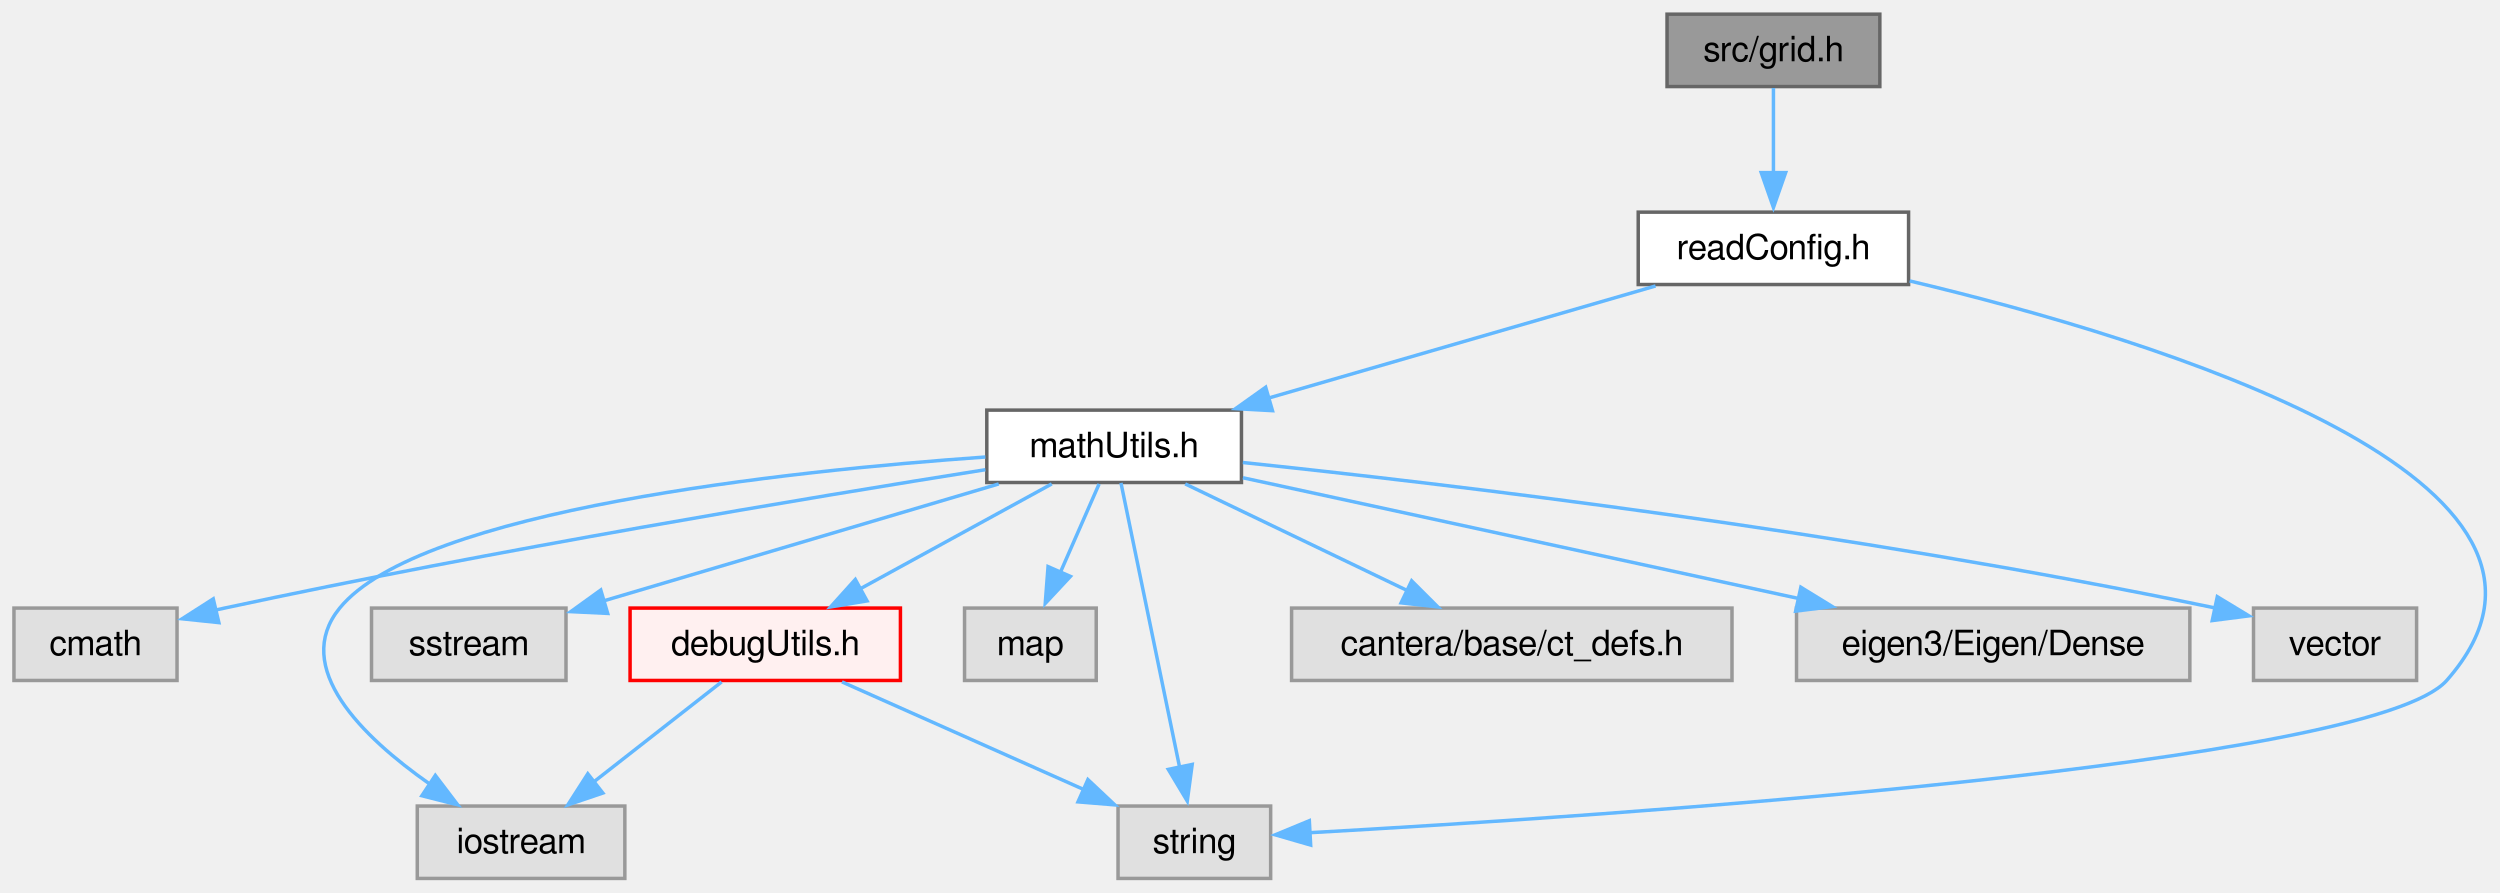
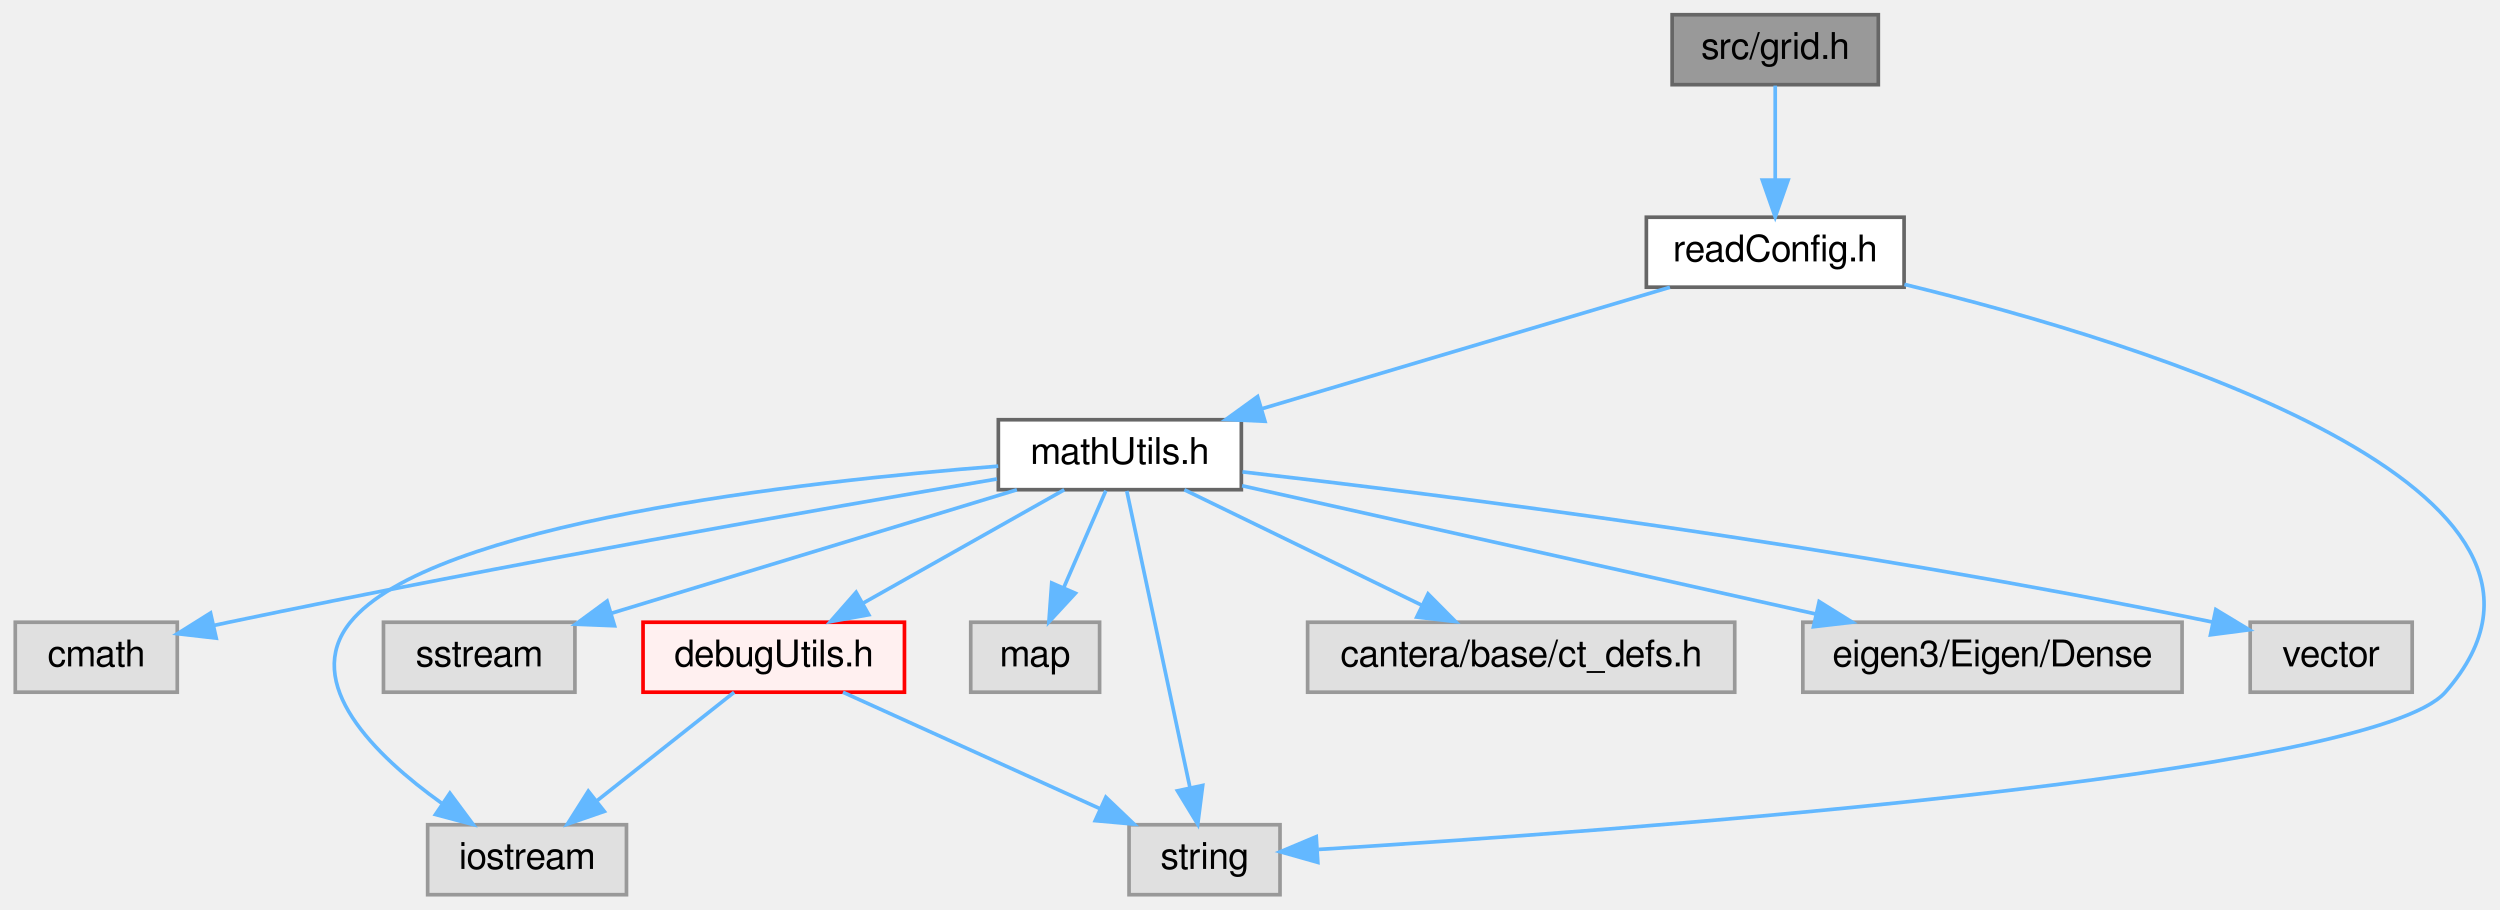
- <svg xmlns="http://www.w3.org/2000/svg" xmlns:xlink="http://www.w3.org/1999/xlink" width="717pt" height="256pt" viewBox="0.00 0.00 716.66 255.75">
-   <g id="graph0" class="graph" transform="scale(1 1) rotate(0) translate(4 251.75)">
+ <svg xmlns="http://www.w3.org/2000/svg" xmlns:xlink="http://www.w3.org/1999/xlink" width="679pt" height="247pt" viewBox="0.00 0.00 678.70 247.00">
+   <g id="graph0" class="graph" transform="scale(1 1) rotate(0) translate(4 243)">
    <g id="Node000001" class="node">
      <g id="a_Node000001">
        <a xlink:title=" ">
-           <polygon fill="#999999" stroke="#666666" points="534.88,-247.75 473.88,-247.75 473.88,-227 534.88,-227 534.88,-247.75" />
-           <text text-anchor="middle" x="504.38" y="-234.25" font-family="FreeSans" font-size="10.00">src/grid.h</text>
+           <polygon fill="#999999" stroke="#666666" points="506,-239 450,-239 450,-220 506,-220 506,-239" />
+           <text text-anchor="middle" x="478" y="-227" font-family="FreeSans" font-size="10.00">src/grid.h</text>
        </a>
      </g>
    </g>
    <g id="Node000002" class="node">
      <g id="a_Node000002">
        <a xlink:href="readConfig_8h.html" target="_top" xlink:title=" ">
-           <polygon fill="white" stroke="#666666" points="543.12,-191 465.62,-191 465.62,-170.25 543.12,-170.25 543.12,-191" />
-           <text text-anchor="middle" x="504.38" y="-177.5" font-family="FreeSans" font-size="10.00">readConfig.h</text>
+           <polygon fill="white" stroke="#666666" points="513,-184 443,-184 443,-165 513,-165 513,-184" />
+           <text text-anchor="middle" x="478" y="-172" font-family="FreeSans" font-size="10.00">readConfig.h</text>
        </a>
      </g>
    </g>
    <g id="edge1_Node000001_Node000002" class="edge">
      <g id="a_edge1_Node000001_Node000002">
        <a xlink:title=" ">
-           <path fill="none" stroke="#63b8ff" d="M504.38,-226.59C504.38,-219.81 504.38,-210.55 504.38,-202.19" />
-           <polygon fill="#63b8ff" stroke="#63b8ff" points="507.88,-202.33 504.38,-192.33 500.88,-202.33 507.88,-202.33" />
+           <path fill="none" stroke="#63b8ff" d="M478,-219.75C478,-212.8 478,-202.85 478,-194.13" />
+           <polygon fill="#63b8ff" stroke="#63b8ff" points="481.5,-194.09 478,-184.09 474.5,-194.09 481.5,-194.09" />
        </a>
      </g>
    </g>
    <g id="Node000003" class="node">
      <g id="a_Node000003">
        <a xlink:href="mathUtils_8h.html" target="_top" xlink:title=" ">
-           <polygon fill="white" stroke="#666666" points="351.88,-134.25 278.88,-134.25 278.88,-113.5 351.88,-113.5 351.88,-134.25" />
-           <text text-anchor="middle" x="315.38" y="-120.75" font-family="FreeSans" font-size="10.00">mathUtils.h</text>
+           <polygon fill="white" stroke="#666666" points="333,-129 267,-129 267,-110 333,-110 333,-129" />
+           <text text-anchor="middle" x="300" y="-117" font-family="FreeSans" font-size="10.00">mathUtils.h</text>
        </a>
      </g>
    </g>
    <g id="edge2_Node000002_Node000003" class="edge">
      <g id="a_edge2_Node000002_Node000003">
        <a xlink:title=" ">
-           <path fill="none" stroke="#63b8ff" d="M470.59,-169.84C439.64,-160.87 393.63,-147.54 359.73,-137.73" />
-           <polygon fill="#63b8ff" stroke="#63b8ff" points="360.77,-134.09 350.19,-134.67 358.82,-140.81 360.77,-134.09" />
+           <path fill="none" stroke="#63b8ff" d="M449.4,-164.98C419.39,-156.05 372.02,-141.94 338.68,-132.02" />
+           <polygon fill="#63b8ff" stroke="#63b8ff" points="339.41,-128.58 328.82,-129.08 337.41,-135.29 339.41,-128.58" />
        </a>
      </g>
    </g>
    <g id="Node000008" class="node">
      <g id="a_Node000008">
        <a xlink:title=" ">
-           <polygon fill="#e0e0e0" stroke="#999999" points="360.25,-20.75 316.5,-20.75 316.5,0 360.25,0 360.25,-20.75" />
-           <text text-anchor="middle" x="338.38" y="-7.25" font-family="FreeSans" font-size="10.00">string</text>
+           <polygon fill="#e0e0e0" stroke="#999999" points="343.5,-19 302.5,-19 302.5,0 343.5,0 343.5,-19" />
+           <text text-anchor="middle" x="323" y="-7" font-family="FreeSans" font-size="10.00">string</text>
        </a>
      </g>
    </g>
    <g id="edge14_Node000002_Node000008" class="edge">
      <g id="a_edge14_Node000002_Node000008">
        <a xlink:title=" ">
-           <path fill="none" stroke="#63b8ff" d="M543.44,-171.28C613.33,-154.68 747.94,-114.11 697.38,-56.75 675.95,-32.45 455.98,-17.85 371.33,-13.1" />
-           <polygon fill="#63b8ff" stroke="#63b8ff" points="371.72,-9.56 361.55,-12.5 371.34,-16.55 371.72,-9.56" />
+           <path fill="none" stroke="#63b8ff" d="M513.09,-165.76C578.5,-149.8 708.28,-110.07 660,-55 639.94,-32.11 433.36,-17.21 353.91,-12.29" />
+           <polygon fill="#63b8ff" stroke="#63b8ff" points="353.77,-8.78 343.57,-11.66 353.34,-15.76 353.77,-8.78" />
        </a>
      </g>
    </g>
    <g id="Node000004" class="node">
      <g id="a_Node000004">
        <a xlink:title=" ">
-           <polygon fill="#e0e0e0" stroke="#999999" points="688.75,-77.5 642,-77.5 642,-56.75 688.75,-56.75 688.75,-77.5" />
-           <text text-anchor="middle" x="665.38" y="-64" font-family="FreeSans" font-size="10.00">vector</text>
+           <polygon fill="#e0e0e0" stroke="#999999" points="651,-74 607,-74 607,-55 651,-55 651,-74" />
+           <text text-anchor="middle" x="629" y="-62" font-family="FreeSans" font-size="10.00">vector</text>
        </a>
      </g>
    </g>
    <g id="edge3_Node000003_Node000004" class="edge">
      <g id="a_edge3_Node000003_Node000004">
        <a xlink:title=" ">
-           <path fill="none" stroke="#63b8ff" d="M352.27,-119.23C409.76,-113.18 524.35,-99.73 631.05,-77.52" />
-           <polygon fill="#63b8ff" stroke="#63b8ff" points="631.62,-80.76 640.68,-75.27 630.17,-73.92 631.62,-80.76" />
+           <path fill="none" stroke="#63b8ff" d="M333.3,-114.84C386.84,-108.68 495.5,-95 596.65,-74.07" />
+           <polygon fill="#63b8ff" stroke="#63b8ff" points="597.66,-77.43 606.73,-71.95 596.22,-70.58 597.66,-77.43" />
        </a>
      </g>
    </g>
    <g id="Node000005" class="node">
      <g id="a_Node000005">
        <a xlink:title=" ">
-           <polygon fill="#e0e0e0" stroke="#999999" points="46.75,-77.5 0,-77.5 0,-56.75 46.75,-56.75 46.75,-77.5" />
-           <text text-anchor="middle" x="23.38" y="-64" font-family="FreeSans" font-size="10.00">cmath</text>
+           <polygon fill="#e0e0e0" stroke="#999999" points="44,-74 0,-74 0,-55 44,-55 44,-74" />
+           <text text-anchor="middle" x="22" y="-62" font-family="FreeSans" font-size="10.00">cmath</text>
        </a>
      </g>
    </g>
    <g id="edge4_Node000003_Node000005" class="edge">
      <g id="a_edge4_Node000003_Node000005">
        <a xlink:title=" ">
-           <path fill="none" stroke="#63b8ff" d="M278.47,-117.17C228.74,-109.27 137.52,-94.11 60.38,-77.5 59.44,-77.3 58.49,-77.09 57.54,-76.88" />
-           <polygon fill="#63b8ff" stroke="#63b8ff" points="58.74,-73.33 48.2,-74.43 57.13,-80.14 58.74,-73.33" />
+           <path fill="none" stroke="#63b8ff" d="M266.62,-112.91C219.85,-104.94 132.21,-89.57 58,-74 56.73,-73.73 55.43,-73.45 54.12,-73.17" />
+           <polygon fill="#63b8ff" stroke="#63b8ff" points="54.57,-69.68 44.05,-70.89 53.03,-76.51 54.57,-69.68" />
        </a>
      </g>
    </g>
    <g id="Node000006" class="node">
      <g id="a_Node000006">
        <a xlink:title=" ">
-           <polygon fill="#e0e0e0" stroke="#999999" points="175.12,-20.75 115.62,-20.75 115.62,0 175.12,0 175.12,-20.75" />
-           <text text-anchor="middle" x="145.38" y="-7.25" font-family="FreeSans" font-size="10.00">iostream</text>
+           <polygon fill="#e0e0e0" stroke="#999999" points="166,-19 112,-19 112,0 166,0 166,-19" />
+           <text text-anchor="middle" x="139" y="-7" font-family="FreeSans" font-size="10.00">iostream</text>
        </a>
      </g>
    </g>
    <g id="edge5_Node000003_Node000006" class="edge">
      <g id="a_edge5_Node000003_Node000006">
        <a xlink:title=" ">
-           <path fill="none" stroke="#63b8ff" d="M278.47,-120.81C221.5,-116.77 116.32,-105.61 93.38,-77.5 79.49,-60.49 99.86,-40.64 119.04,-27.16" />
-           <polygon fill="#63b8ff" stroke="#63b8ff" points="120.79,-29.54 127.2,-21.1 116.93,-23.7 120.79,-29.54" />
+           <path fill="none" stroke="#63b8ff" d="M266.96,-116.39C213.74,-112.22 112.77,-100.89 91,-74 77.62,-57.48 97.65,-37.88 115.77,-24.87" />
+           <polygon fill="#63b8ff" stroke="#63b8ff" points="118.04,-27.57 124.36,-19.06 114.12,-21.77 118.04,-27.57" />
        </a>
      </g>
    </g>
    <g id="Node000007" class="node">
      <g id="a_Node000007">
        <a xlink:title=" ">
-           <polygon fill="#e0e0e0" stroke="#999999" points="158.25,-77.5 102.5,-77.5 102.5,-56.75 158.25,-56.75 158.25,-77.5" />
-           <text text-anchor="middle" x="130.38" y="-64" font-family="FreeSans" font-size="10.00">sstream</text>
+           <polygon fill="#e0e0e0" stroke="#999999" points="152,-74 100,-74 100,-55 152,-55 152,-74" />
+           <text text-anchor="middle" x="126" y="-62" font-family="FreeSans" font-size="10.00">sstream</text>
        </a>
      </g>
    </g>
    <g id="edge6_Node000003_Node000007" class="edge">
      <g id="a_edge6_Node000003_Node000007">
        <a xlink:title=" ">
-           <path fill="none" stroke="#63b8ff" d="M282.3,-113.09C250.51,-103.68 202.48,-89.46 168.96,-79.54" />
-           <polygon fill="#63b8ff" stroke="#63b8ff" points="170.2,-75.97 159.62,-76.48 168.22,-82.68 170.2,-75.97" />
+           <path fill="none" stroke="#63b8ff" d="M272.04,-109.98C242.1,-100.86 194.47,-86.36 161.8,-76.41" />
+           <polygon fill="#63b8ff" stroke="#63b8ff" points="162.76,-73.04 152.18,-73.47 160.73,-79.74 162.76,-73.04" />
        </a>
      </g>
    </g>
    <g id="edge7_Node000003_Node000008" class="edge">
      <g id="a_edge7_Node000003_Node000008">
        <a xlink:title=" ">
-           <path fill="none" stroke="#63b8ff" d="M317.34,-113.37C321.05,-95.36 329.19,-55.89 334.19,-31.68" />
-           <polygon fill="#63b8ff" stroke="#63b8ff" points="337.76,-32.68 336.35,-22.18 330.91,-31.26 337.76,-32.68" />
+           <path fill="none" stroke="#63b8ff" d="M301.88,-109.66C305.62,-92.09 314.07,-52.45 319.07,-28.95" />
+           <polygon fill="#63b8ff" stroke="#63b8ff" points="322.5,-29.67 321.16,-19.16 315.65,-28.21 322.5,-29.67" />
        </a>
      </g>
    </g>
    <g id="Node000009" class="node">
      <g id="a_Node000009">
        <a xlink:title=" ">
-           <polygon fill="#e0e0e0" stroke="#999999" points="310.25,-77.5 272.5,-77.5 272.5,-56.75 310.25,-56.75 310.25,-77.5" />
-           <text text-anchor="middle" x="291.38" y="-64" font-family="FreeSans" font-size="10.00">map</text>
+           <polygon fill="#e0e0e0" stroke="#999999" points="294.5,-74 259.5,-74 259.5,-55 294.5,-55 294.5,-74" />
+           <text text-anchor="middle" x="277" y="-62" font-family="FreeSans" font-size="10.00">map</text>
        </a>
      </g>
    </g>
    <g id="edge8_Node000003_Node000009" class="edge">
      <g id="a_edge8_Node000003_Node000009">
        <a xlink:title=" ">
-           <path fill="none" stroke="#63b8ff" d="M311.08,-113.09C308.01,-106.08 303.77,-96.41 300.01,-87.83" />
-           <polygon fill="#63b8ff" stroke="#63b8ff" points="302.85,-86.58 295.63,-78.83 296.44,-89.39 302.85,-86.58" />
+           <path fill="none" stroke="#63b8ff" d="M296.2,-109.75C293.09,-102.57 288.58,-92.18 284.71,-83.27" />
+           <polygon fill="#63b8ff" stroke="#63b8ff" points="287.92,-81.87 280.73,-74.09 281.5,-84.66 287.92,-81.87" />
        </a>
      </g>
    </g>
    <g id="Node000010" class="node">
      <g id="a_Node000010">
        <a xlink:href="debugUtils_8h.html" target="_top" xlink:title=" ">
-           <polygon fill="#fff0f0" stroke="red" points="254.12,-77.5 176.62,-77.5 176.62,-56.75 254.12,-56.75 254.12,-77.5" />
-           <text text-anchor="middle" x="215.38" y="-64" font-family="FreeSans" font-size="10.00">debugUtils.h</text>
+           <polygon fill="#fff0f0" stroke="red" points="241.5,-74 170.5,-74 170.5,-55 241.5,-55 241.5,-74" />
+           <text text-anchor="middle" x="206" y="-62" font-family="FreeSans" font-size="10.00">debugUtils.h</text>
        </a>
      </g>
    </g>
    <g id="edge9_Node000003_Node000010" class="edge">
      <g id="a_edge9_Node000003_Node000010">
        <a xlink:title=" ">
-           <path fill="none" stroke="#63b8ff" d="M297.5,-113.09C282.28,-104.76 260.18,-92.66 242.74,-83.11" />
-           <polygon fill="#63b8ff" stroke="#63b8ff" points="244.55,-79.56 234.1,-77.83 241.19,-85.7 244.55,-79.56" />
+           <path fill="none" stroke="#63b8ff" d="M284.9,-109.98C270.18,-101.69 247.58,-88.94 230.33,-79.22" />
+           <polygon fill="#63b8ff" stroke="#63b8ff" points="231.81,-76.03 221.38,-74.17 228.37,-82.13 231.81,-76.03" />
        </a>
      </g>
    </g>
    <g id="Node000014" class="node">
      <g id="a_Node000014">
        <a xlink:title=" ">
-           <polygon fill="#e0e0e0" stroke="#999999" points="492.5,-77.5 366.25,-77.5 366.25,-56.75 492.5,-56.75 492.5,-77.5" />
-           <text text-anchor="middle" x="429.38" y="-64" font-family="FreeSans" font-size="10.00">cantera/base/ct_defs.h</text>
+           <polygon fill="#e0e0e0" stroke="#999999" points="467,-74 351,-74 351,-55 467,-55 467,-74" />
+           <text text-anchor="middle" x="409" y="-62" font-family="FreeSans" font-size="10.00">cantera/base/ct_defs.h</text>
        </a>
      </g>
    </g>
    <g id="edge12_Node000003_Node000014" class="edge">
      <g id="a_edge12_Node000003_Node000014">
        <a xlink:title=" ">
-           <path fill="none" stroke="#63b8ff" d="M335.76,-113.09C353.43,-104.6 379.24,-92.2 399.29,-82.58" />
-           <polygon fill="#63b8ff" stroke="#63b8ff" points="400.67,-85.31 408.17,-77.83 397.64,-79 400.67,-85.31" />
+           <path fill="none" stroke="#63b8ff" d="M317.51,-109.98C334.97,-101.5 362.01,-88.35 382.17,-78.54" />
+           <polygon fill="#63b8ff" stroke="#63b8ff" points="383.71,-81.69 391.17,-74.17 380.64,-75.4 383.71,-81.69" />
        </a>
      </g>
    </g>
    <g id="Node000015" class="node">
      <g id="a_Node000015">
        <a xlink:title=" ">
-           <polygon fill="#e0e0e0" stroke="#999999" points="623.75,-77.5 511,-77.5 511,-56.75 623.75,-56.75 623.75,-77.5" />
-           <text text-anchor="middle" x="567.38" y="-64" font-family="FreeSans" font-size="10.00">eigen3/Eigen/Dense</text>
+           <polygon fill="#e0e0e0" stroke="#999999" points="588.5,-74 485.5,-74 485.5,-55 588.5,-55 588.5,-74" />
+           <text text-anchor="middle" x="537" y="-62" font-family="FreeSans" font-size="10.00">eigen3/Eigen/Dense</text>
        </a>
      </g>
    </g>
    <g id="edge13_Node000003_Node000015" class="edge">
      <g id="a_edge13_Node000003_Node000015">
        <a xlink:title=" ">
-           <path fill="none" stroke="#63b8ff" d="M352.29,-114.86C394.23,-105.74 463.14,-90.77 511.63,-80.24" />
-           <polygon fill="#63b8ff" stroke="#63b8ff" points="512.24,-83.47 521.26,-77.93 510.75,-76.63 512.24,-83.47" />
+           <path fill="none" stroke="#63b8ff" d="M333.2,-111.07C373.79,-102 442.79,-86.57 489.12,-76.21" />
+           <polygon fill="#63b8ff" stroke="#63b8ff" points="489.93,-79.61 498.93,-74.01 488.4,-72.78 489.93,-79.61" />
        </a>
      </g>
    </g>
    <g id="edge11_Node000010_Node000006" class="edge">
      <g id="a_edge11_Node000010_Node000006">
        <a xlink:title=" ">
-           <path fill="none" stroke="#63b8ff" d="M202.86,-56.34C192.71,-48.4 178.18,-37.03 166.26,-27.71" />
-           <polygon fill="#63b8ff" stroke="#63b8ff" points="168.81,-24.48 158.78,-21.08 164.5,-30 168.81,-24.48" />
+           <path fill="none" stroke="#63b8ff" d="M195.24,-54.98C185.23,-47.07 170.11,-35.11 158.07,-25.58" />
+           <polygon fill="#63b8ff" stroke="#63b8ff" points="159.97,-22.63 149.96,-19.17 155.63,-28.12 159.97,-22.63" />
        </a>
      </g>
    </g>
    <g id="edge10_Node000010_Node000008" class="edge">
      <g id="a_edge10_Node000010_Node000008">
        <a xlink:title=" ">
-           <path fill="none" stroke="#63b8ff" d="M237.36,-56.34C256.69,-47.73 285.05,-35.11 306.8,-25.43" />
-           <polygon fill="#63b8ff" stroke="#63b8ff" points="307.86,-28.34 315.58,-21.08 305.02,-21.95 307.86,-28.34" />
+           <path fill="none" stroke="#63b8ff" d="M224.8,-54.98C243.62,-46.46 272.82,-33.23 294.5,-23.41" />
+           <polygon fill="#63b8ff" stroke="#63b8ff" points="296.2,-26.48 303.86,-19.17 293.31,-20.11 296.2,-26.48" />
        </a>
      </g>
    </g>
  </g>
</svg>
